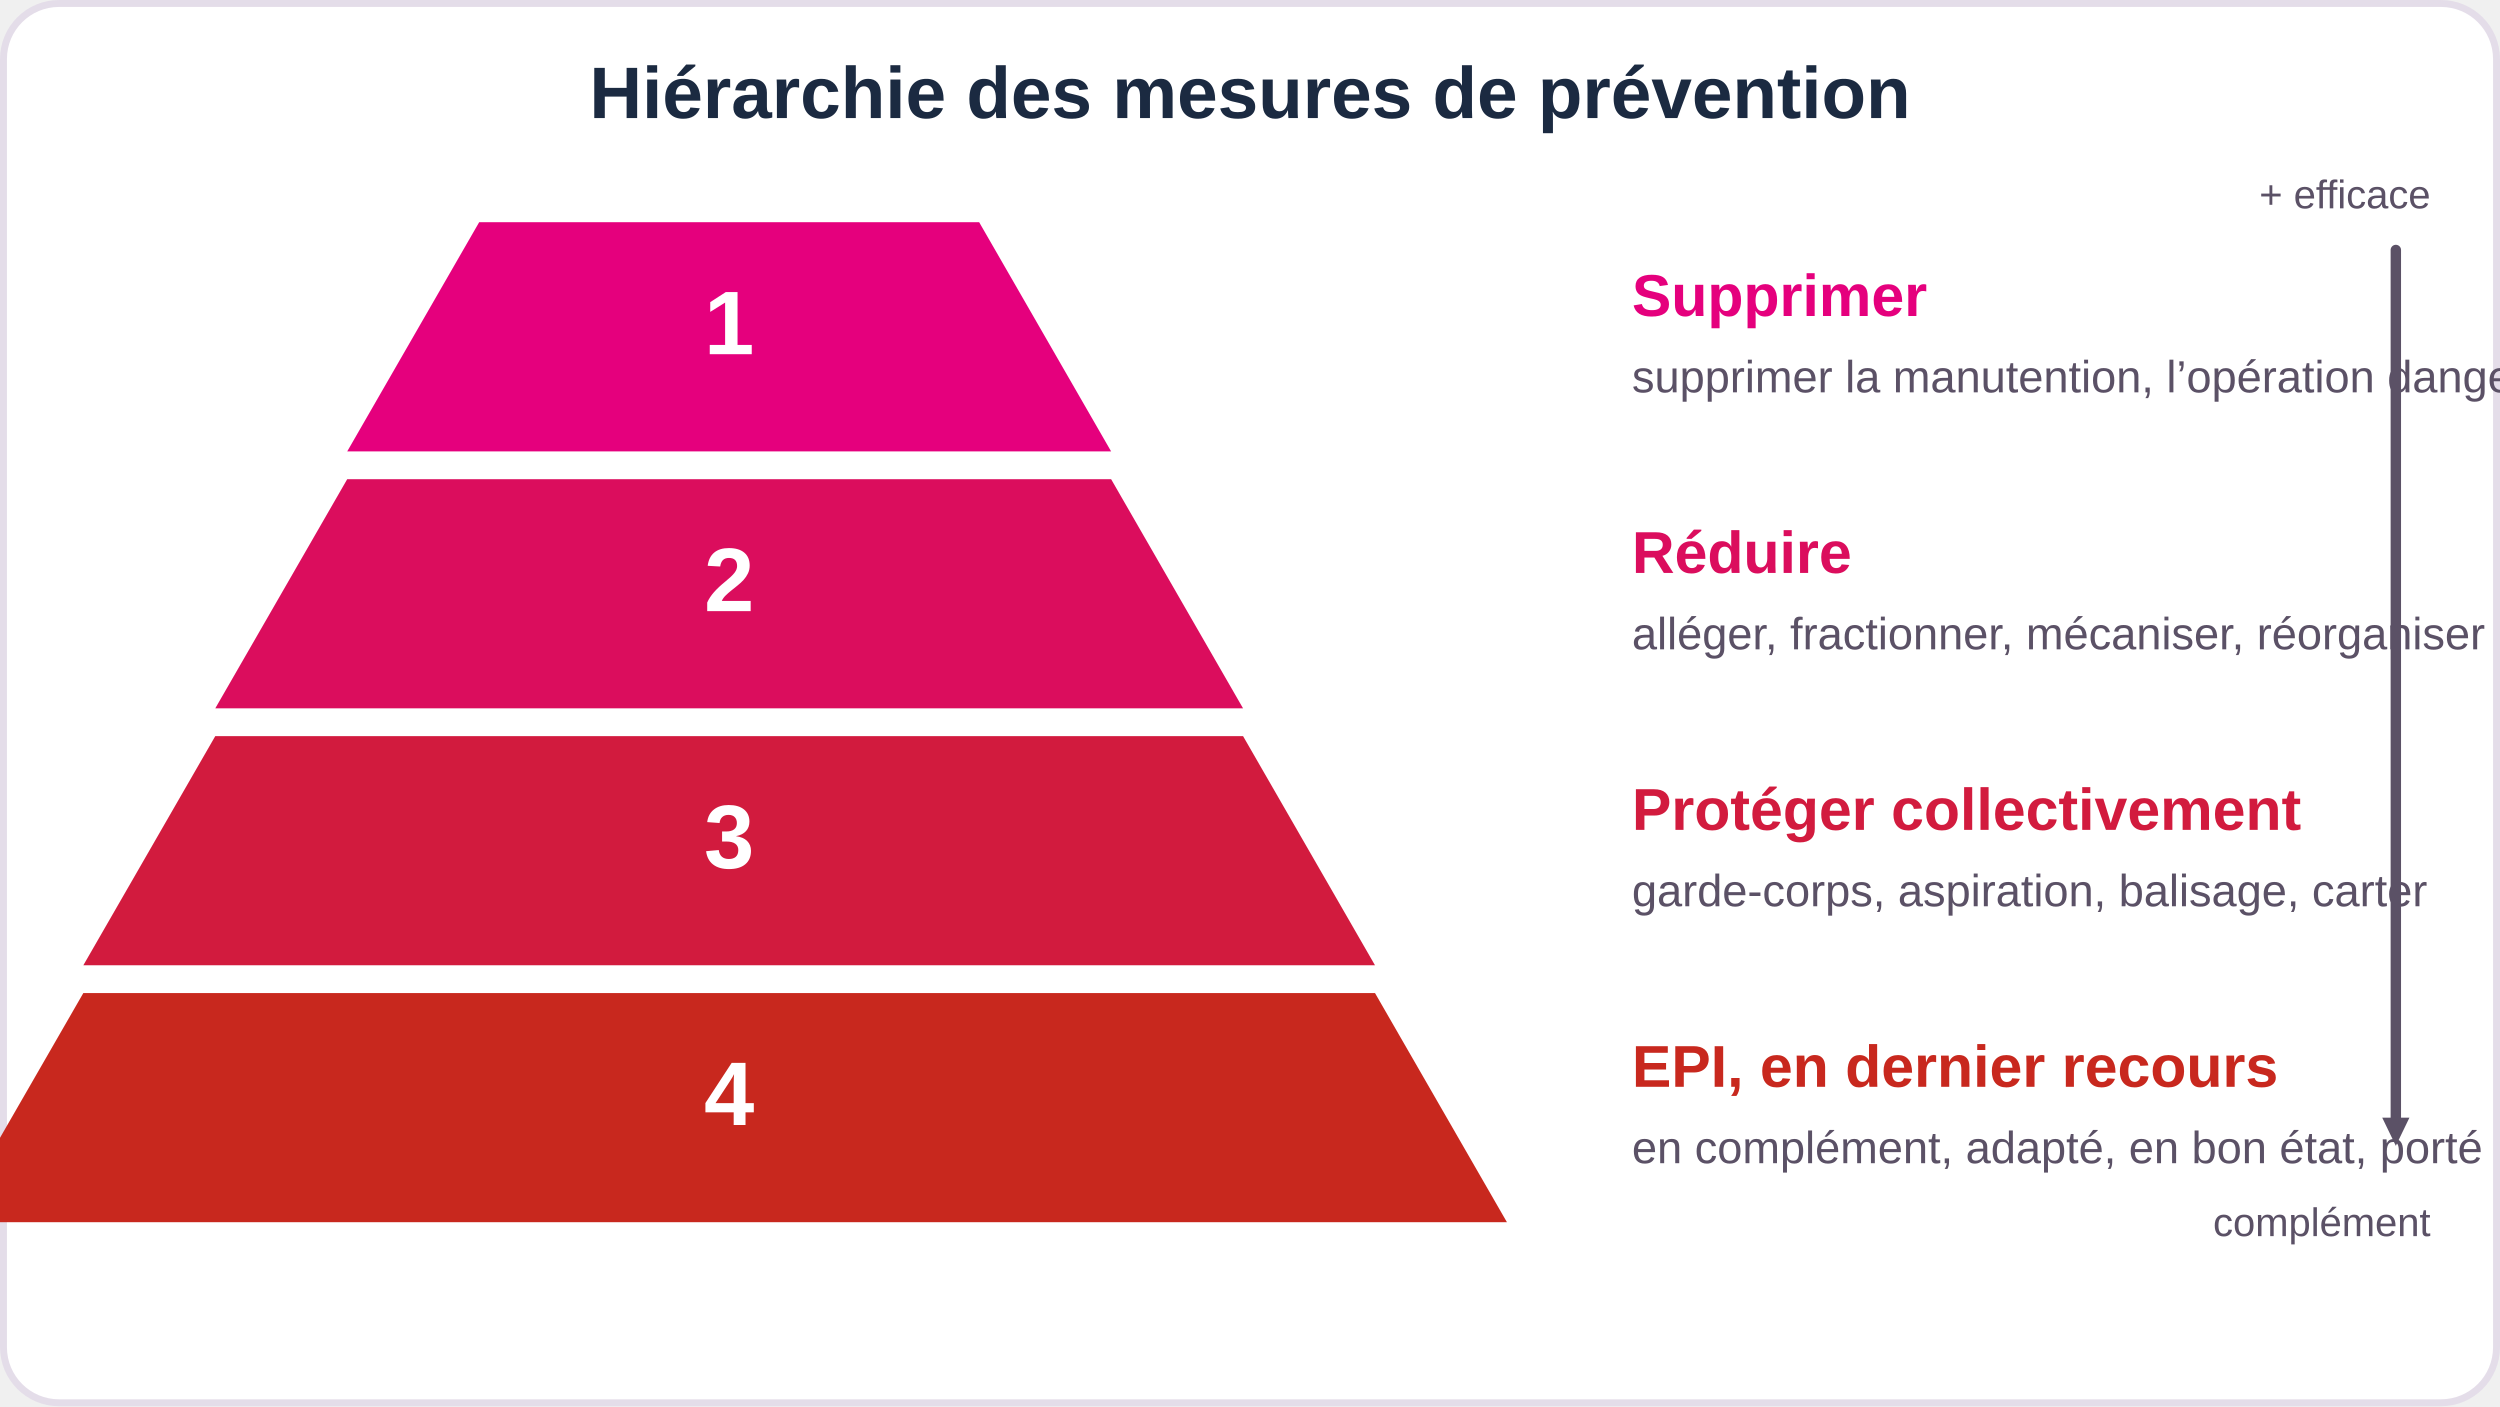
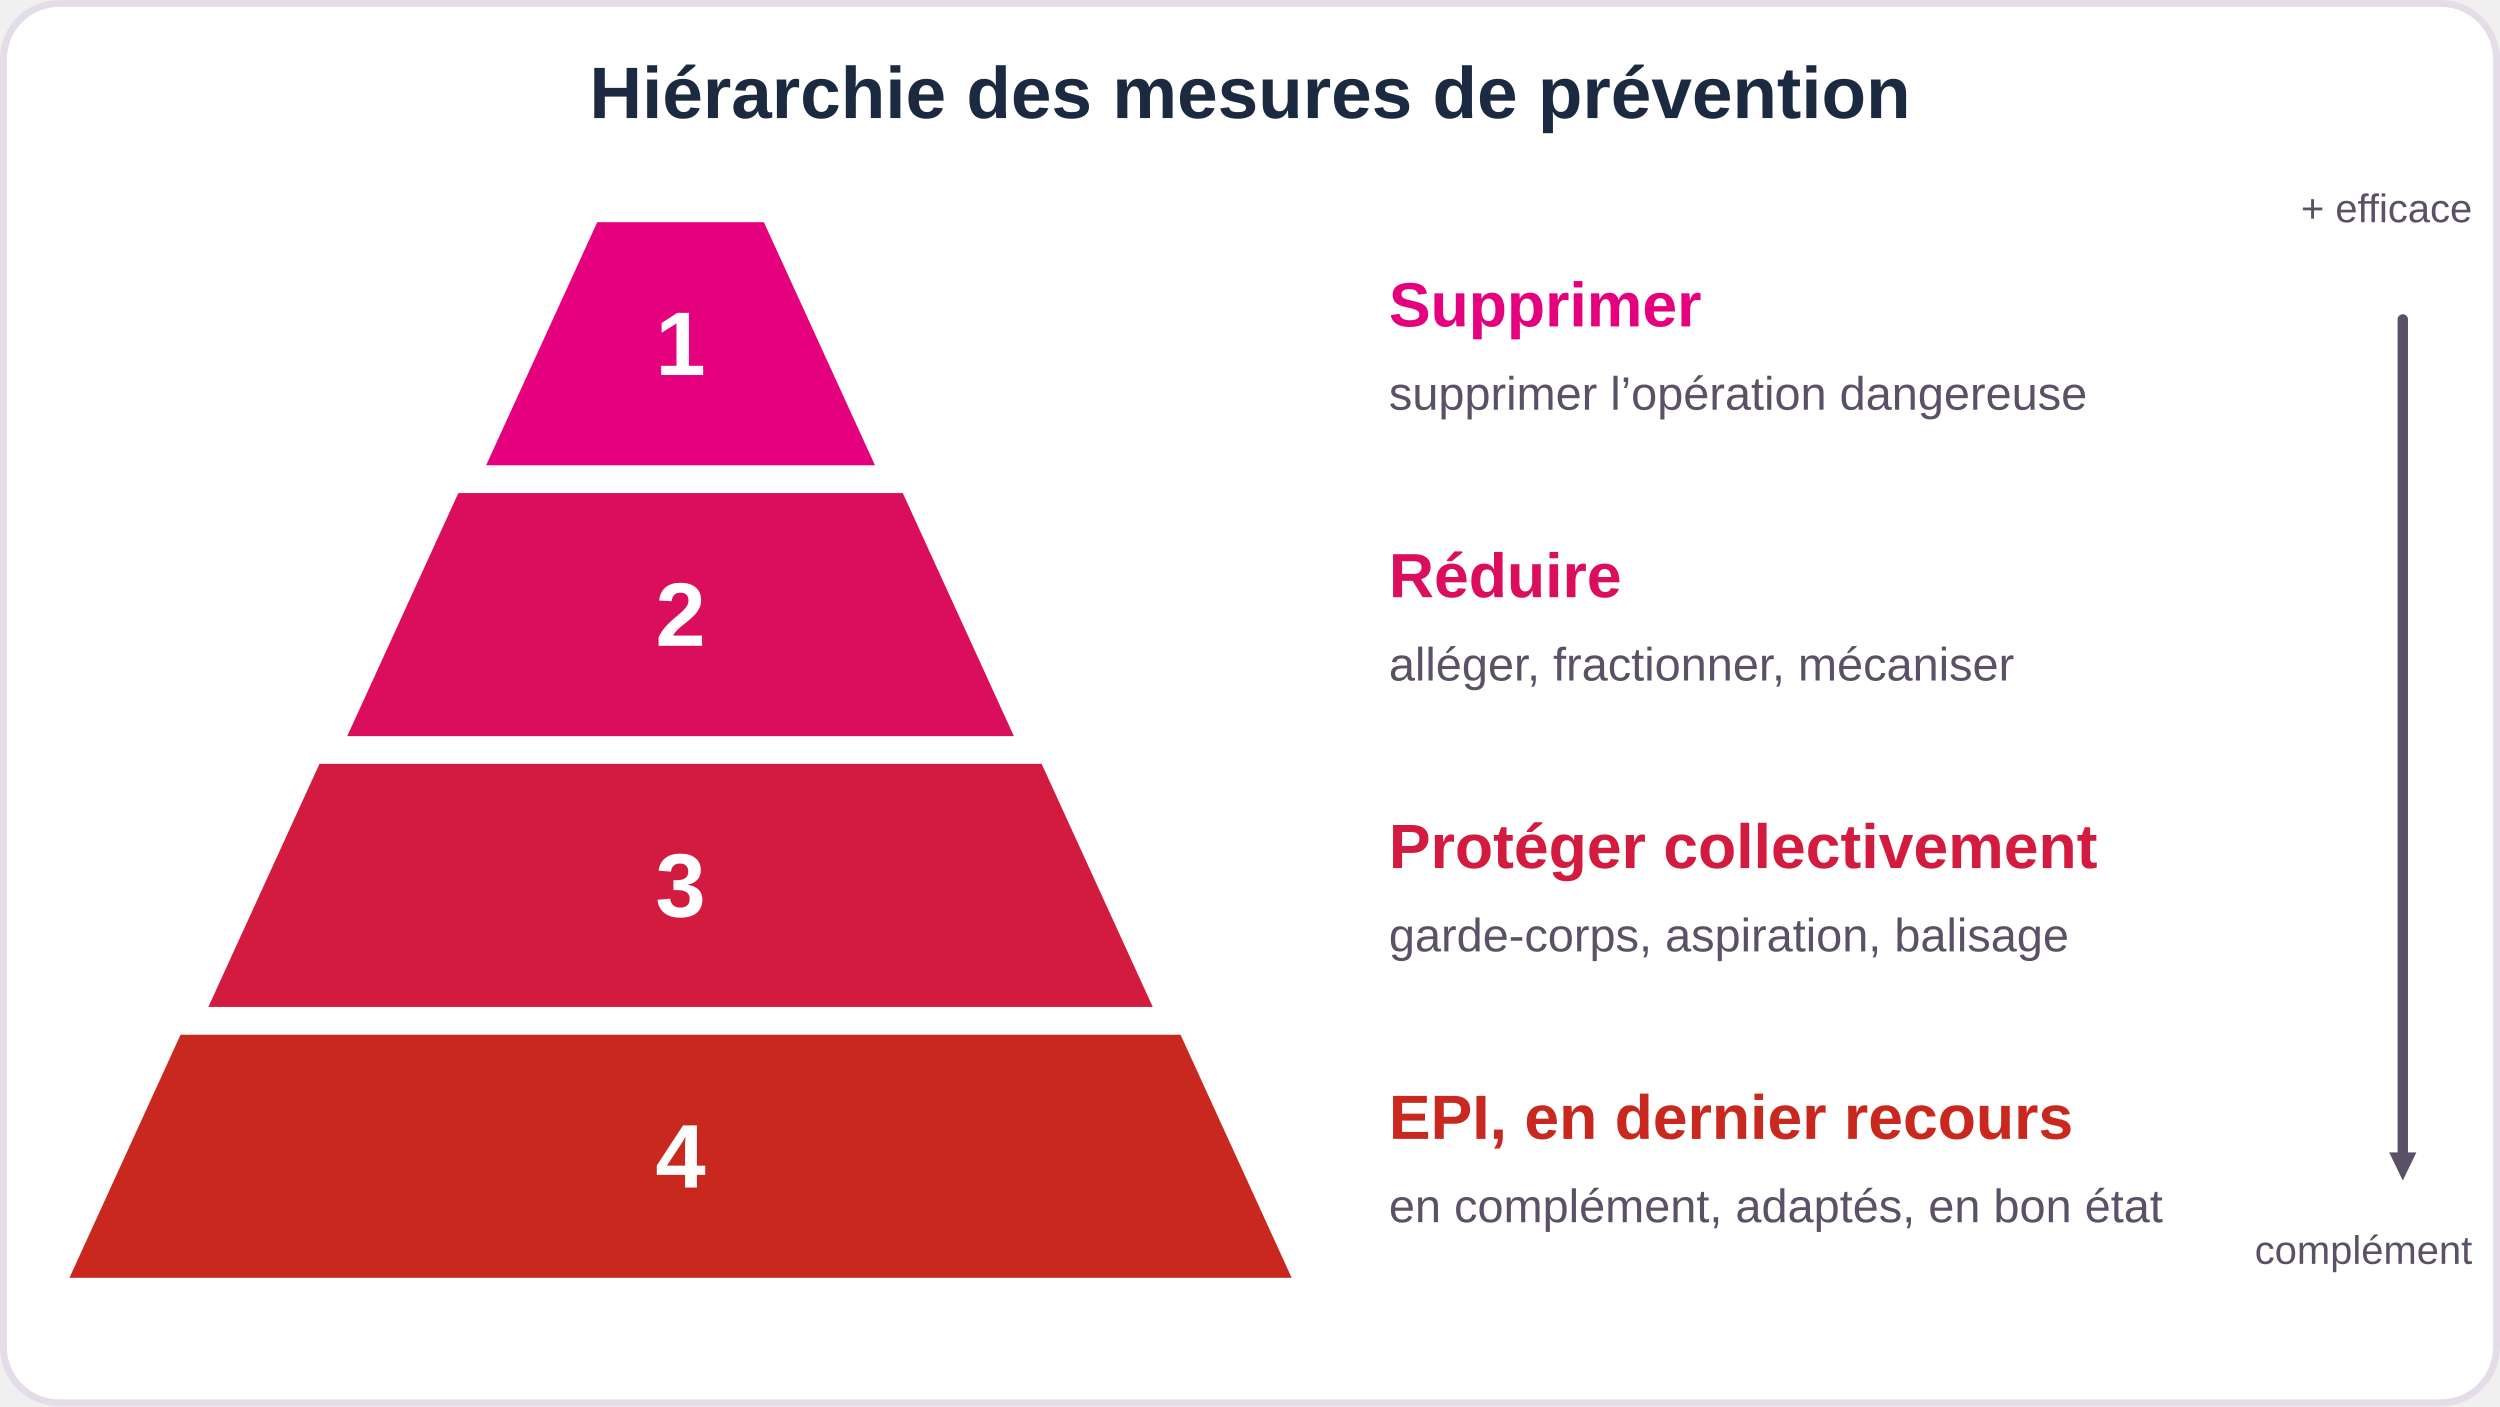
<svg xmlns="http://www.w3.org/2000/svg" viewBox="0 0 720 405" role="img" aria-labelledby="t d" font-family="Segoe UI,system-ui,Arial,sans-serif">
  <rect x="1" y="1" width="718" height="403" rx="16" fill="#fff" stroke="#e4dde9" stroke-width="2" />
  <text x="360" y="34" font-size="21" fill="#1b2a41" text-anchor="middle" font-weight="700">Hiérarchie des mesures de prévention</text>
-   <polygon points="100,130 320,130 282,64 138,64" fill="#e5007d" />
-   <text x="210" y="102.0" font-size="26" fill="#fff" text-anchor="middle" font-weight="800">1</text>
-   <text x="470" y="91" font-size="17" fill="#e5007d" text-anchor="start" font-weight="700">Supprimer</text>
-   <text x="470" y="113" font-size="13" fill="#5b5166" text-anchor="start" font-weight="400">supprimer la manutention, l’opération dangereuse</text>
-   <polygon points="62,204 358,204 320,138 100,138" fill="#db0d5d" />
-   <text x="210" y="176.0" font-size="26" fill="#fff" text-anchor="middle" font-weight="800">2</text>
-   <text x="470" y="165" font-size="17" fill="#db0d5d" text-anchor="start" font-weight="700">Réduire</text>
-   <text x="470" y="187" font-size="13" fill="#5b5166" text-anchor="start" font-weight="400">alléger, fractionner, mécaniser, réorganiser</text>
-   <polygon points="24,278 396,278 358,212 62,212" fill="#d21b3e" />
-   <text x="210" y="250.0" font-size="26" fill="#fff" text-anchor="middle" font-weight="800">3</text>
-   <text x="470" y="239" font-size="17" fill="#d21b3e" text-anchor="start" font-weight="700">Protéger collectivement</text>
-   <text x="470" y="261" font-size="13" fill="#5b5166" text-anchor="start" font-weight="400">garde-corps, aspiration, balisage, carter</text>
-   <polygon points="-14,352 434,352 396,286 24,286" fill="#c8281e" />
-   <text x="210" y="324.0" font-size="26" fill="#fff" text-anchor="middle" font-weight="800">4</text>
-   <text x="470" y="313" font-size="17" fill="#c8281e" text-anchor="start" font-weight="700">EPI, en dernier recours</text>
-   <text x="470" y="335" font-size="13" fill="#5b5166" text-anchor="start" font-weight="400">en complément, adapté, en bon état, porté</text>
-   <line x1="690" y1="72" x2="690.0" y2="325.5" stroke="#5b5166" stroke-width="3" stroke-linecap="round" />
-   <polygon points="690,330 686.085,321.896 693.915,321.896" fill="#5b5166" />
-   <text x="700" y="60" font-size="11.5" fill="#5b5166" text-anchor="end" font-weight="400">+ efficace</text>
-   <text x="700" y="356" font-size="11.5" fill="#5b5166" text-anchor="end" font-weight="400">complément</text>
+   <polygon points="172,64 220,64 252,134 140,134" fill="#e5007d" />
+   <text x="196" y="108.0" font-size="26" fill="#fff" text-anchor="middle" font-weight="800">1</text>
+   <text x="400" y="94" font-size="18" fill="#e5007d" text-anchor="start" font-weight="700">Supprimer</text>
+   <text x="400" y="118" font-size="13.5" fill="#5b5166" text-anchor="start" font-weight="400">supprimer l’opération dangereuse</text>
+   <polygon points="132,142 260,142 292,212 100,212" fill="#db0d5d" />
+   <text x="196" y="186.0" font-size="26" fill="#fff" text-anchor="middle" font-weight="800">2</text>
+   <text x="400" y="172" font-size="18" fill="#db0d5d" text-anchor="start" font-weight="700">Réduire</text>
+   <text x="400" y="196" font-size="13.5" fill="#5b5166" text-anchor="start" font-weight="400">alléger, fractionner, mécaniser</text>
+   <polygon points="92,220 300,220 332,290 60,290" fill="#d21b3e" />
+   <text x="196" y="264.0" font-size="26" fill="#fff" text-anchor="middle" font-weight="800">3</text>
+   <text x="400" y="250" font-size="18" fill="#d21b3e" text-anchor="start" font-weight="700">Protéger collectivement</text>
+   <text x="400" y="274" font-size="13.5" fill="#5b5166" text-anchor="start" font-weight="400">garde-corps, aspiration, balisage</text>
+   <polygon points="52,298 340,298 372,368 20,368" fill="#c8281e" />
+   <text x="196" y="342.0" font-size="26" fill="#fff" text-anchor="middle" font-weight="800">4</text>
+   <text x="400" y="328" font-size="18" fill="#c8281e" text-anchor="start" font-weight="700">EPI, en dernier recours</text>
+   <text x="400" y="352" font-size="13.5" fill="#5b5166" text-anchor="start" font-weight="400">en complément, adaptés, en bon état</text>
+   <line x1="692" y1="92" x2="692.0" y2="335.5" stroke="#5b5166" stroke-width="3" stroke-linecap="round" />
+   <polygon points="692,340 688.085,331.896 695.915,331.896" fill="#5b5166" />
+   <text x="712" y="64" font-size="11.5" fill="#5b5166" text-anchor="end" font-weight="400">+ efficace</text>
+   <text x="712" y="364" font-size="11.5" fill="#5b5166" text-anchor="end" font-weight="400">complément</text>
</svg>
